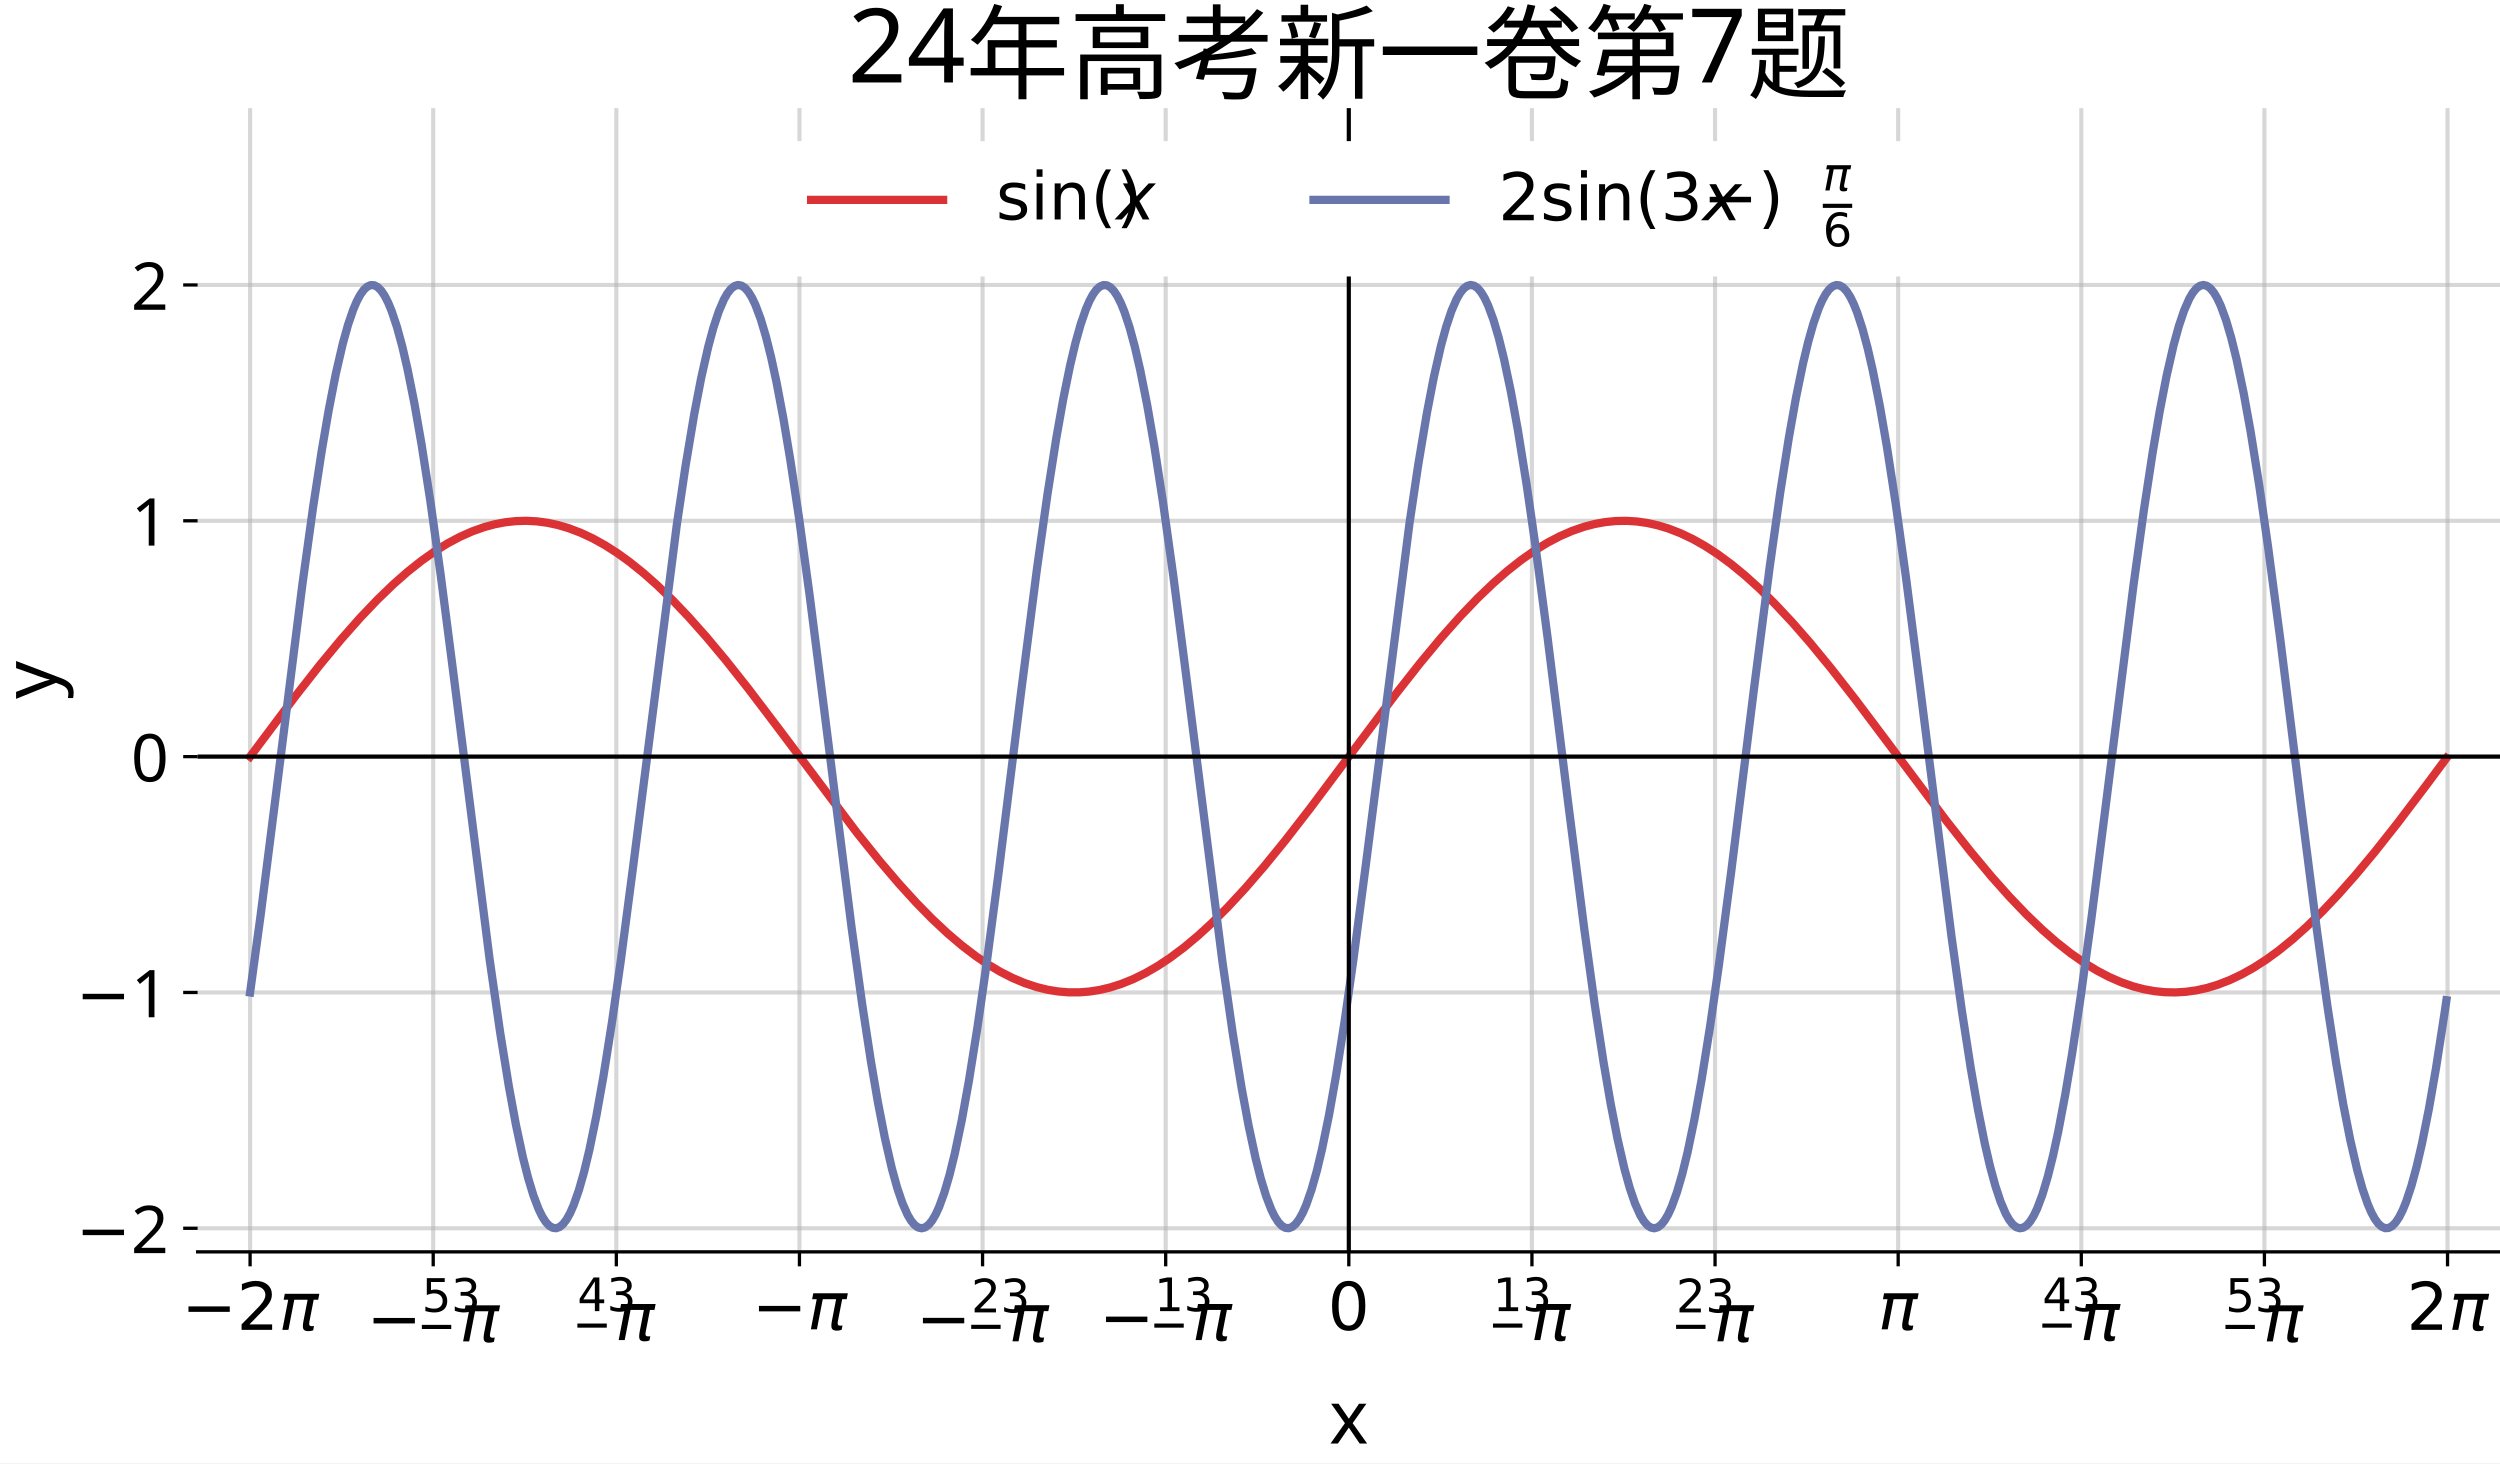
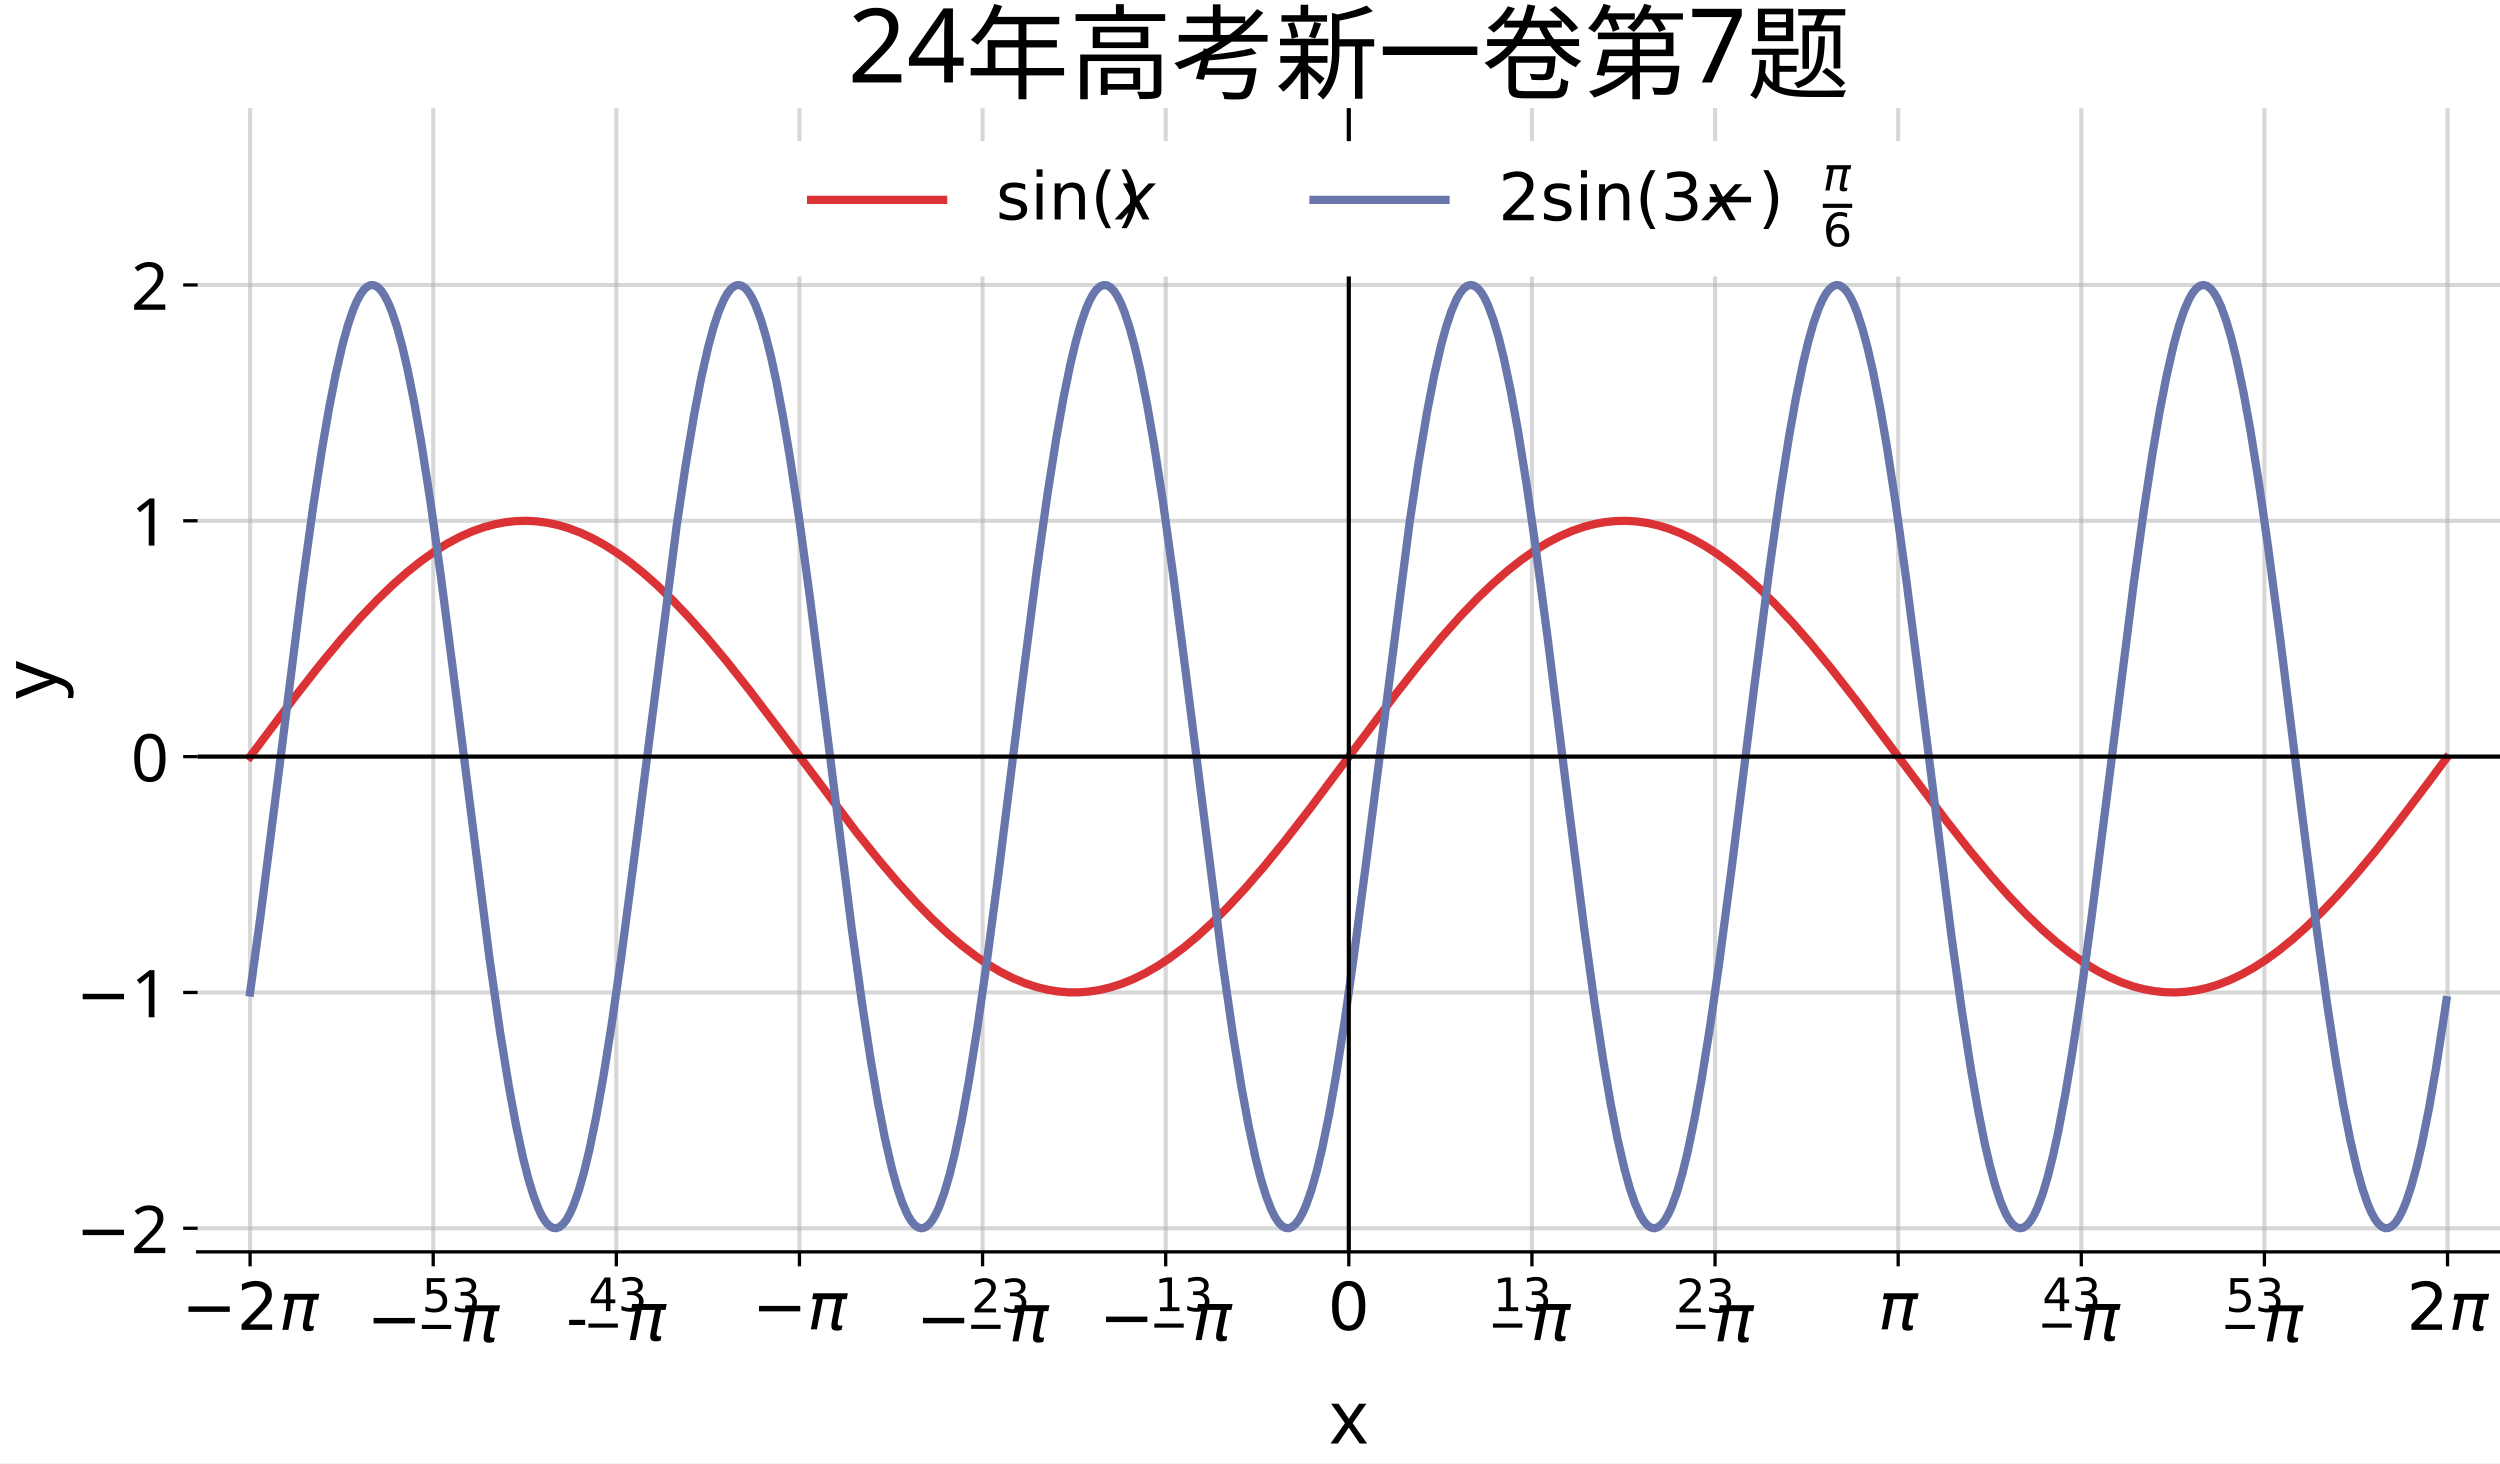
<svg xmlns="http://www.w3.org/2000/svg" xmlns:xlink="http://www.w3.org/1999/xlink" width="605.897pt" height="354.626pt" viewBox="0 0 605.897 354.626" version="1.1">
  <defs>
    <style type="text/css">*{stroke-linejoin: round; stroke-linecap: butt}</style>
  </defs>
  <g id="figure_1">
    <g id="patch_1">
      <path d="M 0 354.626  L 605.897 354.626  L 605.897 0  L 0 0  z " style="fill: #ffffff" />
    </g>
    <g id="axes_1">
      <g id="patch_2">
        <path d="M 47.897 303.399  L 605.897 303.399  L 605.897 26.199  L 47.897 26.199  z " style="fill: #ffffff" />
      </g>
      <g id="matplotlib.axis_1">
        <g id="xtick_1">
          <g id="line2d_1">
-             <path d="M 60.611 303.399  L 60.611 26.199  " clip-path="url(#pdcdc22517d)" style="fill: none; stroke: #b0b0b0; stroke-opacity: 0.5; stroke-linecap: square" />
+             <path d="M 60.611 303.399  L 60.611 26.199  " clip-path="url(#p817da76a21)" style="fill: none; stroke: #b0b0b0; stroke-opacity: 0.5; stroke-linecap: square" />
          </g>
          <g id="line2d_2">
            <defs>
-               <path id="m77cf435113" d="M 0 0  L 0 3.5  " style="stroke: #000000; stroke-width: 0.8" />
+               <path id="ma328f0dfc6" d="M 0 0  L 0 3.5  " style="stroke: #000000; stroke-width: 0.8" />
            </defs>
            <g>
-               <use xlink:href="#m77cf435113" x="60.611" y="303.399" style="stroke: #000000; stroke-width: 0.8" />
+               <use xlink:href="#ma328f0dfc6" x="60.611" y="303.399" style="stroke: #000000; stroke-width: 0.8" />
            </g>
          </g>
          <g id="text_1">
            <g transform="translate(43.97077 322.4317)">
              <text>
                <tspan style="font: 16px 'DejaVu Sans'" x="0 13.406" y="-0.125">−2</tspan>
                <tspan style="font: oblique 16px 'DejaVu Sans'" x="23.586" y="-0.125">π</tspan>
              </text>
            </g>
          </g>
        </g>
        <g id="xtick_2">
          <g id="line2d_3">
-             <path d="M 104.992 303.399  L 104.992 26.199  " clip-path="url(#pdcdc22517d)" style="fill: none; stroke: #b0b0b0; stroke-opacity: 0.5; stroke-linecap: square" />
+             <path d="M 104.992 303.399  L 104.992 26.199  " clip-path="url(#p817da76a21)" style="fill: none; stroke: #b0b0b0; stroke-opacity: 0.5; stroke-linecap: square" />
          </g>
          <g id="line2d_4">
            <g>
-               <use xlink:href="#m77cf435113" x="104.992" y="303.399" style="stroke: #000000; stroke-width: 0.8" />
+               <use xlink:href="#ma328f0dfc6" x="104.992" y="303.399" style="stroke: #000000; stroke-width: 0.8" />
            </g>
          </g>
          <g id="text_2">
            <g transform="translate(88.83174 325.7592)">
              <text>
                <tspan style="font: 16px 'DejaVu Sans'" x="0" y="-0.658">−</tspan>
                <tspan style="font: 11.2px 'DejaVu Sans'" x="13.406 13.406" y="-7.83 5.647">53</tspan>
                <tspan style="font: oblique 16px 'DejaVu Sans'" x="22.532" y="-0.658">π</tspan>
              </text>
              <rect x="13.406" y="-4.666" width="7.126" height="1" />
            </g>
          </g>
        </g>
        <g id="xtick_3">
          <g id="line2d_5">
-             <path d="M 149.373 303.399  L 149.373 26.199  " clip-path="url(#pdcdc22517d)" style="fill: none; stroke: #b0b0b0; stroke-opacity: 0.5; stroke-linecap: square" />
+             <path d="M 149.373 303.399  L 149.373 26.199  " clip-path="url(#p817da76a21)" style="fill: none; stroke: #b0b0b0; stroke-opacity: 0.5; stroke-linecap: square" />
          </g>
          <g id="line2d_6">
            <g>
-               <use xlink:href="#m77cf435113" x="149.373" y="303.399" style="stroke: #000000; stroke-width: 0.8" />
+               <use xlink:href="#ma328f0dfc6" x="149.373" y="303.399" style="stroke: #000000; stroke-width: 0.8" />
            </g>
          </g>
          <g id="text_3">
-             <g transform="translate(139.9327 325.5992)">
-               <text>
-                 <tspan style="font: 11.2px 'DejaVu Sans'" x="0 0" y="-7.83 5.483">43</tspan>
-                 <tspan style="font: oblique 16px 'DejaVu Sans'" x="9.126" y="-0.822">π</tspan>
-               </text>
-               <rect x="0" y="-4.83" width="7.126" height="1" />
+             <g transform="translate(137.2927 325.5992)">
+               <text>
+                 <tspan style="font: 16px 'Optima'" x="0" y="-0.822">-</tspan>
+                 <tspan style="font: 11.2px 'DejaVu Sans'" x="5.328 5.328" y="-7.83 5.483">43</tspan>
+                 <tspan style="font: oblique 16px 'DejaVu Sans'" x="14.454" y="-0.822">π</tspan>
+               </text>
+               <rect x="5.328" y="-4.83" width="7.126" height="1" />
            </g>
          </g>
        </g>
        <g id="xtick_4">
          <g id="line2d_7">
-             <path d="M 193.754 303.399  L 193.754 26.199  " clip-path="url(#pdcdc22517d)" style="fill: none; stroke: #b0b0b0; stroke-opacity: 0.5; stroke-linecap: square" />
+             <path d="M 193.754 303.399  L 193.754 26.199  " clip-path="url(#p817da76a21)" style="fill: none; stroke: #b0b0b0; stroke-opacity: 0.5; stroke-linecap: square" />
          </g>
          <g id="line2d_8">
            <g>
-               <use xlink:href="#m77cf435113" x="193.754" y="303.399" style="stroke: #000000; stroke-width: 0.8" />
+               <use xlink:href="#ma328f0dfc6" x="193.754" y="303.399" style="stroke: #000000; stroke-width: 0.8" />
            </g>
          </g>
          <g id="text_4">
            <g transform="translate(182.2337 322.4317)">
              <text>
                <tspan style="font: 16px 'DejaVu Sans'" x="0" y="-0.25">−</tspan>
                <tspan style="font: oblique 16px 'DejaVu Sans'" x="13.406" y="-0.25">π</tspan>
              </text>
            </g>
          </g>
        </g>
        <g id="xtick_5">
          <g id="line2d_9">
-             <path d="M 238.135 303.399  L 238.135 26.199  " clip-path="url(#pdcdc22517d)" style="fill: none; stroke: #b0b0b0; stroke-opacity: 0.5; stroke-linecap: square" />
+             <path d="M 238.135 303.399  L 238.135 26.199  " clip-path="url(#p817da76a21)" style="fill: none; stroke: #b0b0b0; stroke-opacity: 0.5; stroke-linecap: square" />
          </g>
          <g id="line2d_10">
            <g>
-               <use xlink:href="#m77cf435113" x="238.135" y="303.399" style="stroke: #000000; stroke-width: 0.8" />
+               <use xlink:href="#ma328f0dfc6" x="238.135" y="303.399" style="stroke: #000000; stroke-width: 0.8" />
            </g>
          </g>
          <g id="text_5">
            <g transform="translate(221.9746 325.7592)">
              <text>
                <tspan style="font: 16px 'DejaVu Sans'" x="0" y="-0.68">−</tspan>
                <tspan style="font: 11.2px 'DejaVu Sans'" x="13.406 13.406" y="-7.688 5.625">23</tspan>
                <tspan style="font: oblique 16px 'DejaVu Sans'" x="22.532" y="-0.68">π</tspan>
              </text>
              <rect x="13.406" y="-4.688" width="7.126" height="1" />
            </g>
          </g>
        </g>
        <g id="xtick_6">
          <g id="line2d_11">
-             <path d="M 282.516 303.399  L 282.516 26.199  " clip-path="url(#pdcdc22517d)" style="fill: none; stroke: #b0b0b0; stroke-opacity: 0.5; stroke-linecap: square" />
+             <path d="M 282.516 303.399  L 282.516 26.199  " clip-path="url(#p817da76a21)" style="fill: none; stroke: #b0b0b0; stroke-opacity: 0.5; stroke-linecap: square" />
          </g>
          <g id="line2d_12">
            <g>
-               <use xlink:href="#m77cf435113" x="282.516" y="303.399" style="stroke: #000000; stroke-width: 0.8" />
+               <use xlink:href="#ma328f0dfc6" x="282.516" y="303.399" style="stroke: #000000; stroke-width: 0.8" />
            </g>
          </g>
          <g id="text_6">
            <g transform="translate(266.3556 325.5992)">
              <text>
                <tspan style="font: 16px 'DejaVu Sans'" x="0" y="-0.822">−</tspan>
                <tspan style="font: 11.2px 'DejaVu Sans'" x="13.406 13.406" y="-7.83 5.483">13</tspan>
                <tspan style="font: oblique 16px 'DejaVu Sans'" x="22.532" y="-0.822">π</tspan>
              </text>
              <rect x="13.406" y="-4.83" width="7.126" height="1" />
            </g>
          </g>
        </g>
        <g id="xtick_7">
          <g id="line2d_13">
-             <path d="M 326.897 303.399  L 326.897 26.199  " clip-path="url(#pdcdc22517d)" style="fill: none; stroke: #b0b0b0; stroke-opacity: 0.5; stroke-linecap: square" />
+             <path d="M 326.897 303.399  L 326.897 26.199  " clip-path="url(#p817da76a21)" style="fill: none; stroke: #b0b0b0; stroke-opacity: 0.5; stroke-linecap: square" />
          </g>
          <g id="line2d_14">
            <g>
-               <use xlink:href="#m77cf435113" x="326.897" y="303.399" style="stroke: #000000; stroke-width: 0.8" />
+               <use xlink:href="#ma328f0dfc6" x="326.897" y="303.399" style="stroke: #000000; stroke-width: 0.8" />
            </g>
          </g>
          <g id="text_7">
            <g transform="translate(321.7766 322.4317)">
              <text>
                <tspan style="font: 16px 'DejaVu Sans'" x="0" y="-0.125">0</tspan>
              </text>
            </g>
          </g>
        </g>
        <g id="xtick_8">
          <g id="line2d_15">
-             <path d="M 371.278 303.399  L 371.278 26.199  " clip-path="url(#pdcdc22517d)" style="fill: none; stroke: #b0b0b0; stroke-opacity: 0.5; stroke-linecap: square" />
+             <path d="M 371.278 303.399  L 371.278 26.199  " clip-path="url(#p817da76a21)" style="fill: none; stroke: #b0b0b0; stroke-opacity: 0.5; stroke-linecap: square" />
          </g>
          <g id="line2d_16">
            <g>
-               <use xlink:href="#m77cf435113" x="371.278" y="303.399" style="stroke: #000000; stroke-width: 0.8" />
+               <use xlink:href="#ma328f0dfc6" x="371.278" y="303.399" style="stroke: #000000; stroke-width: 0.8" />
            </g>
          </g>
          <g id="text_8">
            <g transform="translate(361.8375 325.5992)">
              <text>
                <tspan style="font: 11.2px 'DejaVu Sans'" x="0 0" y="-7.83 5.483">13</tspan>
                <tspan style="font: oblique 16px 'DejaVu Sans'" x="9.126" y="-0.822">π</tspan>
              </text>
              <rect x="0" y="-4.83" width="7.126" height="1" />
            </g>
          </g>
        </g>
        <g id="xtick_9">
          <g id="line2d_17">
-             <path d="M 415.658 303.399  L 415.658 26.199  " clip-path="url(#pdcdc22517d)" style="fill: none; stroke: #b0b0b0; stroke-opacity: 0.5; stroke-linecap: square" />
+             <path d="M 415.658 303.399  L 415.658 26.199  " clip-path="url(#p817da76a21)" style="fill: none; stroke: #b0b0b0; stroke-opacity: 0.5; stroke-linecap: square" />
          </g>
          <g id="line2d_18">
            <g>
-               <use xlink:href="#m77cf435113" x="415.658" y="303.399" style="stroke: #000000; stroke-width: 0.8" />
+               <use xlink:href="#ma328f0dfc6" x="415.658" y="303.399" style="stroke: #000000; stroke-width: 0.8" />
            </g>
          </g>
          <g id="text_9">
            <g transform="translate(406.2185 325.7592)">
              <text>
                <tspan style="font: 11.2px 'DejaVu Sans'" x="0 0" y="-7.688 5.625">23</tspan>
                <tspan style="font: oblique 16px 'DejaVu Sans'" x="9.126" y="-0.68">π</tspan>
              </text>
              <rect x="0" y="-4.688" width="7.126" height="1" />
            </g>
          </g>
        </g>
        <g id="xtick_10">
          <g id="line2d_19">
-             <path d="M 460.039 303.399  L 460.039 26.199  " clip-path="url(#pdcdc22517d)" style="fill: none; stroke: #b0b0b0; stroke-opacity: 0.5; stroke-linecap: square" />
+             <path d="M 460.039 303.399  L 460.039 26.199  " clip-path="url(#p817da76a21)" style="fill: none; stroke: #b0b0b0; stroke-opacity: 0.5; stroke-linecap: square" />
          </g>
          <g id="line2d_20">
            <g>
-               <use xlink:href="#m77cf435113" x="460.039" y="303.399" style="stroke: #000000; stroke-width: 0.8" />
+               <use xlink:href="#ma328f0dfc6" x="460.039" y="303.399" style="stroke: #000000; stroke-width: 0.8" />
            </g>
          </g>
          <g id="text_10">
            <g transform="translate(455.1595 322.4317)">
              <text>
                <tspan style="font: oblique 16px 'DejaVu Sans'" x="0" y="-0.25">π</tspan>
              </text>
            </g>
          </g>
        </g>
        <g id="xtick_11">
          <g id="line2d_21">
-             <path d="M 504.42 303.399  L 504.42 26.199  " clip-path="url(#pdcdc22517d)" style="fill: none; stroke: #b0b0b0; stroke-opacity: 0.5; stroke-linecap: square" />
+             <path d="M 504.42 303.399  L 504.42 26.199  " clip-path="url(#p817da76a21)" style="fill: none; stroke: #b0b0b0; stroke-opacity: 0.5; stroke-linecap: square" />
          </g>
          <g id="line2d_22">
            <g>
-               <use xlink:href="#m77cf435113" x="504.42" y="303.399" style="stroke: #000000; stroke-width: 0.8" />
+               <use xlink:href="#ma328f0dfc6" x="504.42" y="303.399" style="stroke: #000000; stroke-width: 0.8" />
            </g>
          </g>
          <g id="text_11">
            <g transform="translate(494.9804 325.5992)">
              <text>
                <tspan style="font: 11.2px 'DejaVu Sans'" x="0 0" y="-7.83 5.483">43</tspan>
                <tspan style="font: oblique 16px 'DejaVu Sans'" x="9.126" y="-0.822">π</tspan>
              </text>
              <rect x="0" y="-4.83" width="7.126" height="1" />
            </g>
          </g>
        </g>
        <g id="xtick_12">
          <g id="line2d_23">
-             <path d="M 548.801 303.399  L 548.801 26.199  " clip-path="url(#pdcdc22517d)" style="fill: none; stroke: #b0b0b0; stroke-opacity: 0.5; stroke-linecap: square" />
+             <path d="M 548.801 303.399  L 548.801 26.199  " clip-path="url(#p817da76a21)" style="fill: none; stroke: #b0b0b0; stroke-opacity: 0.5; stroke-linecap: square" />
          </g>
          <g id="line2d_24">
            <g>
-               <use xlink:href="#m77cf435113" x="548.801" y="303.399" style="stroke: #000000; stroke-width: 0.8" />
+               <use xlink:href="#ma328f0dfc6" x="548.801" y="303.399" style="stroke: #000000; stroke-width: 0.8" />
            </g>
          </g>
          <g id="text_12">
            <g transform="translate(539.3614 325.7592)">
              <text>
                <tspan style="font: 11.2px 'DejaVu Sans'" x="0 0" y="-7.83 5.647">53</tspan>
                <tspan style="font: oblique 16px 'DejaVu Sans'" x="9.126" y="-0.658">π</tspan>
              </text>
              <rect x="0" y="-4.666" width="7.126" height="1" />
            </g>
          </g>
        </g>
        <g id="xtick_13">
          <g id="line2d_25">
-             <path d="M 593.182 303.399  L 593.182 26.199  " clip-path="url(#pdcdc22517d)" style="fill: none; stroke: #b0b0b0; stroke-opacity: 0.5; stroke-linecap: square" />
+             <path d="M 593.182 303.399  L 593.182 26.199  " clip-path="url(#p817da76a21)" style="fill: none; stroke: #b0b0b0; stroke-opacity: 0.5; stroke-linecap: square" />
          </g>
          <g id="line2d_26">
            <g>
-               <use xlink:href="#m77cf435113" x="593.182" y="303.399" style="stroke: #000000; stroke-width: 0.8" />
+               <use xlink:href="#ma328f0dfc6" x="593.182" y="303.399" style="stroke: #000000; stroke-width: 0.8" />
            </g>
          </g>
          <g id="text_13">
            <g transform="translate(583.2624 322.4317)">
              <text>
                <tspan style="font: 16px 'DejaVu Sans'" x="0" y="-0.125">2</tspan>
                <tspan style="font: oblique 16px 'DejaVu Sans'" x="10.18" y="-0.125">π</tspan>
              </text>
            </g>
          </g>
        </g>
        <g id="text_14">
          <text style="font: 18px 'Optima'; text-anchor: middle" x="326.897" y="349.856" transform="rotate(-0 326.8966 349.8558)">x</text>
        </g>
      </g>
      <g id="matplotlib.axis_2">
        <g id="ytick_1">
          <g id="line2d_27">
-             <path d="M 47.897 297.684  L 605.897 297.684  " clip-path="url(#pdcdc22517d)" style="fill: none; stroke: #b0b0b0; stroke-opacity: 0.5; stroke-linecap: square" />
+             <path d="M 47.897 297.684  L 605.897 297.684  " clip-path="url(#p817da76a21)" style="fill: none; stroke: #b0b0b0; stroke-opacity: 0.5; stroke-linecap: square" />
          </g>
          <g id="line2d_28">
            <defs>
-               <path id="me31e81a216" d="M 0 0  L -3.5 0  " style="stroke: #000000; stroke-width: 0.8" />
+               <path id="mccfb71576b" d="M 0 0  L -3.5 0  " style="stroke: #000000; stroke-width: 0.8" />
            </defs>
            <g>
-               <use xlink:href="#me31e81a216" x="47.897" y="297.684" style="stroke: #000000; stroke-width: 0.8" />
+               <use xlink:href="#mccfb71576b" x="47.897" y="297.684" style="stroke: #000000; stroke-width: 0.8" />
            </g>
          </g>
          <g id="text_15">
            <text style="font: 16px 'Optima'; text-anchor: end" x="40.897" y="303.7" transform="rotate(-0 40.89656 303.7)">−2</text>
          </g>
        </g>
        <g id="ytick_2">
          <g id="line2d_29">
-             <path d="M 47.897 240.529  L 605.897 240.529  " clip-path="url(#pdcdc22517d)" style="fill: none; stroke: #b0b0b0; stroke-opacity: 0.5; stroke-linecap: square" />
+             <path d="M 47.897 240.529  L 605.897 240.529  " clip-path="url(#p817da76a21)" style="fill: none; stroke: #b0b0b0; stroke-opacity: 0.5; stroke-linecap: square" />
          </g>
          <g id="line2d_30">
            <g>
-               <use xlink:href="#me31e81a216" x="47.897" y="240.529" style="stroke: #000000; stroke-width: 0.8" />
+               <use xlink:href="#mccfb71576b" x="47.897" y="240.529" style="stroke: #000000; stroke-width: 0.8" />
            </g>
          </g>
          <g id="text_16">
            <text style="font: 16px 'Optima'; text-anchor: end" x="40.897" y="246.545" transform="rotate(-0 40.89656 246.5454)">−1</text>
          </g>
        </g>
        <g id="ytick_3">
          <g id="line2d_31">
-             <path d="M 47.897 183.374  L 605.897 183.374  " clip-path="url(#pdcdc22517d)" style="fill: none; stroke: #b0b0b0; stroke-opacity: 0.5; stroke-linecap: square" />
+             <path d="M 47.897 183.374  L 605.897 183.374  " clip-path="url(#p817da76a21)" style="fill: none; stroke: #b0b0b0; stroke-opacity: 0.5; stroke-linecap: square" />
          </g>
          <g id="line2d_32">
            <g>
-               <use xlink:href="#me31e81a216" x="47.897" y="183.374" style="stroke: #000000; stroke-width: 0.8" />
+               <use xlink:href="#mccfb71576b" x="47.897" y="183.374" style="stroke: #000000; stroke-width: 0.8" />
            </g>
          </g>
          <g id="text_17">
            <text style="font: 16px 'Optima'; text-anchor: end" x="40.897" y="189.391" transform="rotate(-0 40.89656 189.3907)">0</text>
          </g>
        </g>
        <g id="ytick_4">
          <g id="line2d_33">
-             <path d="M 47.897 126.22  L 605.897 126.22  " clip-path="url(#pdcdc22517d)" style="fill: none; stroke: #b0b0b0; stroke-opacity: 0.5; stroke-linecap: square" />
+             <path d="M 47.897 126.22  L 605.897 126.22  " clip-path="url(#p817da76a21)" style="fill: none; stroke: #b0b0b0; stroke-opacity: 0.5; stroke-linecap: square" />
          </g>
          <g id="line2d_34">
            <g>
-               <use xlink:href="#me31e81a216" x="47.897" y="126.22" style="stroke: #000000; stroke-width: 0.8" />
+               <use xlink:href="#mccfb71576b" x="47.897" y="126.22" style="stroke: #000000; stroke-width: 0.8" />
            </g>
          </g>
          <g id="text_18">
            <text style="font: 16px 'Optima'; text-anchor: end" x="40.897" y="132.236" transform="rotate(-0 40.89656 132.2361)">1</text>
          </g>
        </g>
        <g id="ytick_5">
          <g id="line2d_35">
-             <path d="M 47.897 69.065  L 605.897 69.065  " clip-path="url(#pdcdc22517d)" style="fill: none; stroke: #b0b0b0; stroke-opacity: 0.5; stroke-linecap: square" />
+             <path d="M 47.897 69.065  L 605.897 69.065  " clip-path="url(#p817da76a21)" style="fill: none; stroke: #b0b0b0; stroke-opacity: 0.5; stroke-linecap: square" />
          </g>
          <g id="line2d_36">
            <g>
-               <use xlink:href="#me31e81a216" x="47.897" y="69.065" style="stroke: #000000; stroke-width: 0.8" />
+               <use xlink:href="#mccfb71576b" x="47.897" y="69.065" style="stroke: #000000; stroke-width: 0.8" />
            </g>
          </g>
          <g id="text_19">
            <text style="font: 16px 'Optima'; text-anchor: end" x="40.897" y="75.081" transform="rotate(-0 40.89656 75.08145)">2</text>
          </g>
        </g>
        <g id="text_20">
          <text style="font: 18px 'Optima'; text-anchor: middle" x="13.537" y="164.799" transform="rotate(-90 13.53656 164.7992)">y</text>
        </g>
      </g>
      <g id="line2d_37">
-         <path d="M 60.611 183.374  L 71.63 168.681  L 77.563 161.117  L 82.649 154.975  L 87.311 149.702  L 91.549 145.26  L 95.363 141.586  L 98.753 138.604  L 102.144 135.908  L 105.534 133.515  L 108.501 131.683  L 111.468 130.104  L 114.434 128.786  L 117.401 127.735  L 119.944 127.051  L 122.487 126.57  L 125.029 126.294  L 127.572 126.222  L 130.115 126.357  L 132.658 126.696  L 135.201 127.24  L 137.744 127.985  L 140.71 129.107  L 143.677 130.494  L 146.644 132.141  L 149.61 134.038  L 152.577 136.177  L 155.967 138.904  L 159.358 141.915  L 163.172 145.619  L 166.986 149.629  L 171.224 154.402  L 175.886 159.986  L 181.396 166.944  L 188.6 176.442  L 207.672 201.809  L 213.181 208.667  L 217.843 214.14  L 222.081 218.795  L 225.896 222.684  L 229.71 226.254  L 233.1 229.136  L 236.491 231.726  L 239.457 233.739  L 242.424 235.506  L 245.391 237.017  L 248.357 238.265  L 251.324 239.245  L 253.867 239.867  L 256.41 240.285  L 258.952 240.499  L 261.495 240.507  L 264.038 240.31  L 266.581 239.908  L 269.124 239.302  L 271.667 238.495  L 274.633 237.303  L 277.6 235.846  L 280.567 234.133  L 283.533 232.171  L 286.924 229.637  L 290.314 226.807  L 293.705 223.699  L 297.519 219.896  L 301.757 215.324  L 306.419 209.929  L 311.505 203.679  L 317.438 196.025  L 326.338 184.128  L 338.204 168.305  L 344.138 160.759  L 349.223 154.638  L 353.885 149.388  L 358.123 144.97  L 361.938 141.321  L 365.328 138.363  L 368.718 135.692  L 372.109 133.326  L 375.076 131.518  L 378.042 129.964  L 381.009 128.672  L 383.976 127.648  L 386.518 126.987  L 389.061 126.529  L 391.604 126.275  L 394.147 126.227  L 396.69 126.385  L 399.233 126.748  L 401.775 127.314  L 404.318 128.083  L 407.285 129.23  L 410.252 130.643  L 413.218 132.315  L 416.185 134.236  L 419.575 136.726  L 422.966 139.514  L 426.356 142.583  L 430.17 146.346  L 434.409 150.878  L 438.647 155.734  L 443.732 161.921  L 449.666 169.524  L 457.718 180.245  L 471.704 198.907  L 477.637 206.43  L 482.723 212.525  L 486.961 217.288  L 491.199 221.711  L 495.013 225.366  L 498.403 228.33  L 501.794 231.007  L 505.184 233.379  L 508.151 235.192  L 511.118 236.752  L 514.084 238.051  L 517.051 239.081  L 519.594 239.747  L 522.137 240.211  L 524.679 240.47  L 527.222 240.523  L 529.765 240.371  L 532.308 240.013  L 534.851 239.452  L 537.394 238.689  L 540.36 237.548  L 543.327 236.141  L 546.294 234.475  L 549.26 232.56  L 552.227 230.403  L 555.617 227.657  L 559.008 224.628  L 562.822 220.905  L 566.636 216.879  L 570.874 212.089  L 575.536 206.49  L 581.046 199.519  L 588.25 190.011  L 592.912 183.739  L 592.912 183.739  " clip-path="url(#pdcdc22517d)" style="fill: none; stroke: #db3236; stroke-width: 2; stroke-linecap: square" />
+         <path d="M 60.611 183.374  L 71.63 168.681  L 77.563 161.117  L 82.649 154.975  L 87.311 149.702  L 91.549 145.26  L 95.363 141.586  L 98.753 138.604  L 102.144 135.908  L 105.534 133.515  L 108.501 131.683  L 111.468 130.104  L 114.434 128.786  L 117.401 127.735  L 119.944 127.051  L 122.487 126.57  L 125.029 126.294  L 127.572 126.222  L 130.115 126.357  L 132.658 126.696  L 135.201 127.24  L 137.744 127.985  L 140.71 129.107  L 143.677 130.494  L 146.644 132.141  L 149.61 134.038  L 152.577 136.177  L 155.967 138.904  L 159.358 141.915  L 163.172 145.619  L 166.986 149.629  L 171.224 154.402  L 175.886 159.986  L 181.396 166.944  L 188.6 176.442  L 207.672 201.809  L 213.181 208.667  L 217.843 214.14  L 222.081 218.795  L 225.896 222.684  L 229.71 226.254  L 233.1 229.136  L 236.491 231.726  L 239.457 233.739  L 242.424 235.506  L 245.391 237.017  L 248.357 238.265  L 251.324 239.245  L 253.867 239.867  L 256.41 240.285  L 258.952 240.499  L 261.495 240.507  L 264.038 240.31  L 266.581 239.908  L 269.124 239.302  L 271.667 238.495  L 274.633 237.303  L 277.6 235.846  L 280.567 234.133  L 283.533 232.171  L 286.924 229.637  L 290.314 226.807  L 293.705 223.699  L 297.519 219.896  L 301.757 215.324  L 306.419 209.929  L 311.505 203.679  L 317.438 196.025  L 326.338 184.128  L 338.204 168.305  L 344.138 160.759  L 349.223 154.638  L 353.885 149.388  L 358.123 144.97  L 361.938 141.321  L 365.328 138.363  L 368.718 135.692  L 372.109 133.326  L 375.076 131.518  L 378.042 129.964  L 381.009 128.672  L 383.976 127.648  L 386.518 126.987  L 389.061 126.529  L 391.604 126.275  L 394.147 126.227  L 396.69 126.385  L 399.233 126.748  L 401.775 127.314  L 404.318 128.083  L 407.285 129.23  L 410.252 130.643  L 413.218 132.315  L 416.185 134.236  L 419.575 136.726  L 422.966 139.514  L 426.356 142.583  L 430.17 146.346  L 434.409 150.878  L 438.647 155.734  L 443.732 161.921  L 449.666 169.524  L 457.718 180.245  L 471.704 198.907  L 477.637 206.43  L 482.723 212.525  L 486.961 217.288  L 491.199 221.711  L 495.013 225.366  L 498.403 228.33  L 501.794 231.007  L 505.184 233.379  L 508.151 235.192  L 511.118 236.752  L 514.084 238.051  L 517.051 239.081  L 519.594 239.747  L 522.137 240.211  L 524.679 240.47  L 527.222 240.523  L 529.765 240.371  L 532.308 240.013  L 534.851 239.452  L 537.394 238.689  L 540.36 237.548  L 543.327 236.141  L 546.294 234.475  L 549.26 232.56  L 552.227 230.403  L 555.617 227.657  L 559.008 224.628  L 562.822 220.905  L 566.636 216.879  L 570.874 212.089  L 575.536 206.49  L 581.046 199.519  L 588.25 190.011  L 592.912 183.739  L 592.912 183.739  " clip-path="url(#p817da76a21)" style="fill: none; stroke: #db3236; stroke-width: 2; stroke-linecap: square" />
      </g>
      <g id="line2d_38">
-         <path d="M 60.611 240.529  L 63.154 221.883  L 66.544 195.196  L 73.325 141.357  L 75.868 123.004  L 77.987 109.176  L 79.682 99.3  L 81.377 90.633  L 83.073 83.3  L 84.344 78.74  L 85.615 75.027  L 86.463 73.037  L 87.311 71.445  L 88.158 70.255  L 89.006 69.472  L 89.853 69.099  L 90.701 69.138  L 91.549 69.587  L 92.396 70.446  L 93.244 71.712  L 94.092 73.379  L 94.939 75.442  L 96.211 79.263  L 97.482 83.926  L 98.753 89.394  L 100.449 97.86  L 102.144 107.556  L 104.263 121.191  L 106.806 139.367  L 109.772 162.326  L 118.672 232.56  L 121.215 250.239  L 123.334 263.343  L 125.029 272.546  L 126.725 280.466  L 127.996 285.496  L 129.268 289.699  L 130.539 293.041  L 131.387 294.777  L 132.234 296.113  L 133.082 297.042  L 133.929 297.563  L 134.777 297.673  L 135.625 297.371  L 136.472 296.659  L 137.32 295.539  L 138.167 294.016  L 139.015 292.094  L 140.286 288.481  L 141.558 284.017  L 142.829 278.738  L 144.525 270.507  L 146.22 261.023  L 148.339 247.615  L 150.458 232.764  L 153.425 210.189  L 164.02 127.251  L 166.139 112.999  L 168.258 100.329  L 169.953 91.523  L 171.648 84.038  L 172.92 79.356  L 174.191 75.517  L 175.462 72.551  L 176.31 71.07  L 177.158 69.994  L 178.005 69.326  L 178.853 69.068  L 179.701 69.222  L 180.548 69.787  L 181.396 70.76  L 182.243 72.139  L 183.091 73.918  L 184.362 77.322  L 185.634 81.586  L 186.905 86.673  L 188.177 92.542  L 189.872 101.503  L 191.567 111.642  L 193.686 125.747  L 196.229 144.352  L 199.619 171.01  L 206.4 224.883  L 208.943 243.281  L 211.062 257.156  L 212.757 267.078  L 214.453 275.795  L 216.148 283.183  L 217.419 287.788  L 218.691 291.546  L 219.962 294.43  L 220.81 295.854  L 221.657 296.873  L 222.505 297.484  L 223.353 297.684  L 224.2 297.472  L 225.048 296.85  L 225.896 295.82  L 226.743 294.385  L 227.591 292.55  L 228.862 289.064  L 230.134 284.723  L 231.405 279.561  L 233.1 271.475  L 234.795 262.122  L 236.914 248.856  L 239.034 234.119  L 242 211.652  L 247.51 167.42  L 251.324 137.807  L 253.867 119.774  L 255.986 106.295  L 257.681 96.744  L 259.376 88.439  L 260.648 83.101  L 261.919 78.574  L 263.191 74.896  L 264.038 72.93  L 264.886 71.361  L 265.733 70.196  L 266.581 69.438  L 267.429 69.09  L 268.276 69.153  L 269.124 69.628  L 269.971 70.511  L 270.819 71.801  L 271.667 73.493  L 272.514 75.58  L 273.786 79.435  L 275.057 84.131  L 276.329 89.631  L 278.024 98.136  L 279.719 107.867  L 281.838 121.539  L 284.381 139.75  L 287.348 162.734  L 296.247 232.934  L 298.79 250.575  L 300.909 263.639  L 302.605 272.805  L 304.3 280.685  L 305.571 285.682  L 306.843 289.85  L 308.114 293.157  L 308.962 294.869  L 309.809 296.18  L 310.657 297.085  L 311.505 297.581  L 312.352 297.666  L 313.2 297.339  L 314.047 296.603  L 314.895 295.458  L 315.743 293.911  L 316.59 291.965  L 317.862 288.317  L 319.133 283.819  L 320.404 278.508  L 322.1 270.238  L 323.795 260.718  L 325.914 247.271  L 328.033 232.389  L 331 209.785  L 341.595 126.89  L 343.714 112.673  L 345.833 100.044  L 347.528 91.276  L 349.223 83.833  L 350.495 79.185  L 351.766 75.38  L 353.038 72.45  L 353.885 70.994  L 354.733 69.942  L 355.58 69.299  L 356.428 69.066  L 357.276 69.245  L 358.123 69.834  L 358.971 70.832  L 359.819 72.235  L 360.666 74.038  L 361.938 77.478  L 363.209 81.775  L 364.48 86.894  L 366.176 94.927  L 367.871 104.232  L 369.99 117.446  L 372.109 132.141  L 375.076 154.568  L 380.161 195.384  L 383.976 225.27  L 386.518 243.634  L 388.637 257.473  L 390.333 267.36  L 392.028 276.039  L 393.723 283.385  L 394.994 287.956  L 396.266 291.68  L 397.537 294.527  L 398.385 295.927  L 399.233 296.922  L 400.08 297.507  L 400.928 297.683  L 401.775 297.446  L 402.623 296.8  L 403.471 295.745  L 404.318 294.285  L 405.166 292.427  L 406.437 288.905  L 407.709 284.53  L 408.98 279.336  L 410.675 271.21  L 412.371 261.821  L 414.49 248.515  L 416.609 233.747  L 419.575 211.249  L 425.085 167.009  L 428.899 137.426  L 431.442 119.43  L 433.561 105.989  L 435.256 96.474  L 436.951 88.209  L 438.223 82.902  L 439.494 78.409  L 440.766 74.766  L 441.613 72.823  L 442.461 71.279  L 443.308 70.138  L 444.156 69.405  L 445.004 69.082  L 445.851 69.17  L 446.699 69.669  L 447.547 70.578  L 448.394 71.892  L 449.242 73.608  L 450.089 75.718  L 451.361 79.608  L 452.632 84.338  L 453.904 89.869  L 455.599 98.413  L 457.294 108.179  L 459.413 121.889  L 461.956 140.134  L 465.346 166.526  L 472.975 227.052  L 475.518 245.258  L 477.637 258.926  L 479.332 268.652  L 481.027 277.151  L 482.299 282.646  L 483.57 287.338  L 484.842 291.188  L 486.113 294.166  L 486.961 295.654  L 487.808 296.738  L 488.656 297.414  L 489.503 297.679  L 490.351 297.534  L 491.199 296.977  L 492.046 296.011  L 492.894 294.64  L 493.742 292.869  L 495.013 289.475  L 496.284 285.223  L 497.556 280.146  L 498.827 274.286  L 500.522 265.337  L 502.218 255.209  L 504.337 241.115  L 506.88 222.52  L 510.27 195.869  L 517.051 141.988  L 519.594 123.58  L 521.713 109.693  L 523.408 99.761  L 525.103 91.031  L 526.798 83.63  L 528.07 79.015  L 529.341 75.245  L 530.613 72.35  L 531.46 70.919  L 532.308 69.892  L 533.156 69.273  L 534.003 69.065  L 534.851 69.269  L 535.698 69.883  L 536.546 70.905  L 537.394 72.333  L 538.241 74.16  L 539.513 77.635  L 540.784 81.966  L 542.056 87.118  L 543.751 95.191  L 545.446 104.532  L 547.565 117.786  L 549.684 132.513  L 552.651 154.97  L 557.736 195.796  L 561.551 225.655  L 564.093 243.986  L 566.213 257.788  L 567.908 267.641  L 569.603 276.281  L 571.298 283.585  L 572.57 288.122  L 573.841 291.812  L 574.689 293.785  L 575.536 295.362  L 576.384 296.535  L 577.232 297.3  L 578.079 297.656  L 578.927 297.601  L 579.774 297.134  L 580.622 296.258  L 581.47 294.976  L 582.317 293.292  L 583.165 291.213  L 584.436 287.369  L 585.708 282.683  L 586.979 277.193  L 588.674 268.701  L 590.37 258.981  L 592.489 245.32  L 592.912 242.411  L 592.912 242.411  " clip-path="url(#pdcdc22517d)" style="fill: none; stroke: #6876ab; stroke-width: 2; stroke-linecap: square" />
+         <path d="M 60.611 240.529  L 63.154 221.883  L 66.544 195.196  L 73.325 141.357  L 75.868 123.004  L 77.987 109.176  L 79.682 99.3  L 81.377 90.633  L 83.073 83.3  L 84.344 78.74  L 85.615 75.027  L 86.463 73.037  L 87.311 71.445  L 88.158 70.255  L 89.006 69.472  L 89.853 69.099  L 90.701 69.138  L 91.549 69.587  L 92.396 70.446  L 93.244 71.712  L 94.092 73.379  L 94.939 75.442  L 96.211 79.263  L 97.482 83.926  L 98.753 89.394  L 100.449 97.86  L 102.144 107.556  L 104.263 121.191  L 106.806 139.367  L 109.772 162.326  L 118.672 232.56  L 121.215 250.239  L 123.334 263.343  L 125.029 272.546  L 126.725 280.466  L 127.996 285.496  L 129.268 289.699  L 130.539 293.041  L 131.387 294.777  L 132.234 296.113  L 133.082 297.042  L 133.929 297.563  L 134.777 297.673  L 135.625 297.371  L 136.472 296.659  L 137.32 295.539  L 138.167 294.016  L 139.015 292.094  L 140.286 288.481  L 141.558 284.017  L 142.829 278.738  L 144.525 270.507  L 146.22 261.023  L 148.339 247.615  L 150.458 232.764  L 153.425 210.189  L 164.02 127.251  L 166.139 112.999  L 168.258 100.329  L 169.953 91.523  L 171.648 84.038  L 172.92 79.356  L 174.191 75.517  L 175.462 72.551  L 176.31 71.07  L 177.158 69.994  L 178.005 69.326  L 178.853 69.068  L 179.701 69.222  L 180.548 69.787  L 181.396 70.76  L 182.243 72.139  L 183.091 73.918  L 184.362 77.322  L 185.634 81.586  L 186.905 86.673  L 188.177 92.542  L 189.872 101.503  L 191.567 111.642  L 193.686 125.747  L 196.229 144.352  L 199.619 171.01  L 206.4 224.883  L 208.943 243.281  L 211.062 257.156  L 212.757 267.078  L 214.453 275.795  L 216.148 283.183  L 217.419 287.788  L 218.691 291.546  L 219.962 294.43  L 220.81 295.854  L 221.657 296.873  L 222.505 297.484  L 223.353 297.684  L 224.2 297.472  L 225.048 296.85  L 225.896 295.82  L 226.743 294.385  L 227.591 292.55  L 228.862 289.064  L 230.134 284.723  L 231.405 279.561  L 233.1 271.475  L 234.795 262.122  L 236.914 248.856  L 239.034 234.119  L 242 211.652  L 247.51 167.42  L 251.324 137.807  L 253.867 119.774  L 255.986 106.295  L 257.681 96.744  L 259.376 88.439  L 260.648 83.101  L 261.919 78.574  L 263.191 74.896  L 264.038 72.93  L 264.886 71.361  L 265.733 70.196  L 266.581 69.438  L 267.429 69.09  L 268.276 69.153  L 269.124 69.628  L 269.971 70.511  L 270.819 71.801  L 271.667 73.493  L 272.514 75.58  L 273.786 79.435  L 275.057 84.131  L 276.329 89.631  L 278.024 98.136  L 279.719 107.867  L 281.838 121.539  L 284.381 139.75  L 287.348 162.734  L 296.247 232.934  L 298.79 250.575  L 300.909 263.639  L 302.605 272.805  L 304.3 280.685  L 305.571 285.682  L 306.843 289.85  L 308.114 293.157  L 308.962 294.869  L 309.809 296.18  L 310.657 297.085  L 311.505 297.581  L 312.352 297.666  L 313.2 297.339  L 314.047 296.603  L 314.895 295.458  L 315.743 293.911  L 316.59 291.965  L 317.862 288.317  L 319.133 283.819  L 320.404 278.508  L 322.1 270.238  L 323.795 260.718  L 325.914 247.271  L 328.033 232.389  L 331 209.785  L 341.595 126.89  L 343.714 112.673  L 345.833 100.044  L 347.528 91.276  L 349.223 83.833  L 350.495 79.185  L 351.766 75.38  L 353.038 72.45  L 353.885 70.994  L 354.733 69.942  L 355.58 69.299  L 356.428 69.066  L 357.276 69.245  L 358.123 69.834  L 358.971 70.832  L 359.819 72.235  L 360.666 74.038  L 361.938 77.478  L 363.209 81.775  L 364.48 86.894  L 366.176 94.927  L 367.871 104.232  L 369.99 117.446  L 372.109 132.141  L 375.076 154.568  L 380.161 195.384  L 383.976 225.27  L 386.518 243.634  L 388.637 257.473  L 390.333 267.36  L 392.028 276.039  L 393.723 283.385  L 394.994 287.956  L 396.266 291.68  L 397.537 294.527  L 398.385 295.927  L 399.233 296.922  L 400.08 297.507  L 400.928 297.683  L 401.775 297.446  L 402.623 296.8  L 403.471 295.745  L 404.318 294.285  L 405.166 292.427  L 406.437 288.905  L 407.709 284.53  L 408.98 279.336  L 410.675 271.21  L 412.371 261.821  L 414.49 248.515  L 416.609 233.747  L 419.575 211.249  L 425.085 167.009  L 428.899 137.426  L 431.442 119.43  L 433.561 105.989  L 435.256 96.474  L 436.951 88.209  L 438.223 82.902  L 439.494 78.409  L 440.766 74.766  L 441.613 72.823  L 442.461 71.279  L 443.308 70.138  L 444.156 69.405  L 445.004 69.082  L 445.851 69.17  L 446.699 69.669  L 447.547 70.578  L 448.394 71.892  L 449.242 73.608  L 450.089 75.718  L 451.361 79.608  L 452.632 84.338  L 453.904 89.869  L 455.599 98.413  L 457.294 108.179  L 459.413 121.889  L 461.956 140.134  L 465.346 166.526  L 472.975 227.052  L 475.518 245.258  L 477.637 258.926  L 479.332 268.652  L 481.027 277.151  L 482.299 282.646  L 483.57 287.338  L 484.842 291.188  L 486.113 294.166  L 486.961 295.654  L 487.808 296.738  L 488.656 297.414  L 489.503 297.679  L 490.351 297.534  L 491.199 296.977  L 492.046 296.011  L 492.894 294.64  L 493.742 292.869  L 495.013 289.475  L 496.284 285.223  L 497.556 280.146  L 498.827 274.286  L 500.522 265.337  L 502.218 255.209  L 504.337 241.115  L 506.88 222.52  L 510.27 195.869  L 517.051 141.988  L 519.594 123.58  L 521.713 109.693  L 523.408 99.761  L 525.103 91.031  L 526.798 83.63  L 528.07 79.015  L 529.341 75.245  L 530.613 72.35  L 531.46 70.919  L 532.308 69.892  L 533.156 69.273  L 534.003 69.065  L 534.851 69.269  L 535.698 69.883  L 536.546 70.905  L 537.394 72.333  L 538.241 74.16  L 539.513 77.635  L 540.784 81.966  L 542.056 87.118  L 543.751 95.191  L 545.446 104.532  L 547.565 117.786  L 549.684 132.513  L 552.651 154.97  L 557.736 195.796  L 561.551 225.655  L 564.093 243.986  L 566.213 257.788  L 567.908 267.641  L 569.603 276.281  L 571.298 283.585  L 572.57 288.122  L 573.841 291.812  L 574.689 293.785  L 575.536 295.362  L 576.384 296.535  L 577.232 297.3  L 578.079 297.656  L 578.927 297.601  L 579.774 297.134  L 580.622 296.258  L 581.47 294.976  L 582.317 293.292  L 583.165 291.213  L 584.436 287.369  L 585.708 282.683  L 586.979 277.193  L 588.674 268.701  L 590.37 258.981  L 592.489 245.32  L 592.912 242.411  L 592.912 242.411  " clip-path="url(#p817da76a21)" style="fill: none; stroke: #6876ab; stroke-width: 2; stroke-linecap: square" />
      </g>
      <g id="line2d_39">
-         <path d="M 47.897 183.374  L 605.897 183.374  " clip-path="url(#pdcdc22517d)" style="fill: none; stroke: #000000; stroke-linecap: square" />
+         <path d="M 47.897 183.374  L 605.897 183.374  " clip-path="url(#p817da76a21)" style="fill: none; stroke: #000000; stroke-linecap: square" />
      </g>
      <g id="line2d_40">
-         <path d="M 326.897 303.399  L 326.897 26.199  " clip-path="url(#pdcdc22517d)" style="fill: none; stroke: #000000; stroke-linecap: square" />
+         <path d="M 326.897 303.399  L 326.897 26.199  " clip-path="url(#p817da76a21)" style="fill: none; stroke: #000000; stroke-linecap: square" />
      </g>
      <g id="patch_3">
        <path d="M 47.897 303.399  L 605.897 303.399  " style="fill: none; stroke: #000000; stroke-width: 0.8; stroke-linejoin: miter; stroke-linecap: square" />
      </g>
      <g id="text_21">
        <text style="font: 25px 'Microsoft YaHei'; text-anchor: middle" x="326.897" y="19.984" transform="rotate(-0 326.8966 19.98438)">24年高考新一卷第7题</text>
      </g>
      <g id="legend_1">
        <g id="patch_4">
          <path d="M 193.377 66.999  L 460.417 66.999  Q 463.617 66.999 463.617 63.799  L 463.617 37.399  Q 463.617 34.199 460.417 34.199  L 193.377 34.199  Q 190.177 34.199 190.177 37.399  L 190.177 63.799  Q 190.177 66.999 193.377 66.999  z " style="fill: #ffffff" />
        </g>
        <g id="line2d_41">
          <path d="M 196.577 48.439  L 212.577 48.439  L 228.577 48.439  " style="fill: none; stroke: #db3236; stroke-width: 2; stroke-linecap: square" />
        </g>
        <g id="text_22">
          <g transform="translate(241.3766 54.03922)">
            <text>
              <tspan style="font: 16px 'DejaVu Sans'" x="0 8.336 12.781 22.922 38.633" y="-0.844">sin()</tspan>
              <tspan style="font: oblique 16px 'DejaVu Sans'" x="29.164" y="-0.844">x</tspan>
            </text>
          </g>
        </g>
        <g id="line2d_42">
          <path d="M 318.337 48.439  L 334.337 48.439  L 350.337 48.439  " style="fill: none; stroke: #6876ab; stroke-width: 2; stroke-linecap: square" />
        </g>
        <g id="text_23">
          <g transform="translate(363.1366 54.03922)">
            <text>
              <tspan style="font: 16px 'DejaVu Sans'" x="0 10.18 18.516 22.961 33.102 39.344 62.109 87.759" y="-0.648">2sin(3−)</tspan>
              <tspan style="font: oblique 16px 'DejaVu Sans'" x="49.523" y="-0.648">x</tspan>
              <tspan style="font: oblique 11.2px 'DejaVu Sans'" x="78.633" y="-7.875">π</tspan>
              <tspan style="font: 11.2px 'DejaVu Sans'" x="78.633" y="5.656">6</tspan>
            </text>
            <rect x="78.633" y="-4.656" width="7.126" height="1" />
          </g>
        </g>
      </g>
    </g>
  </g>
  <defs>
-     <clipPath id="pdcdc22517d">
+     <clipPath id="p817da76a21">
      <rect x="47.897" y="26.199" width="558" height="277.2" />
    </clipPath>
  </defs>
</svg>
